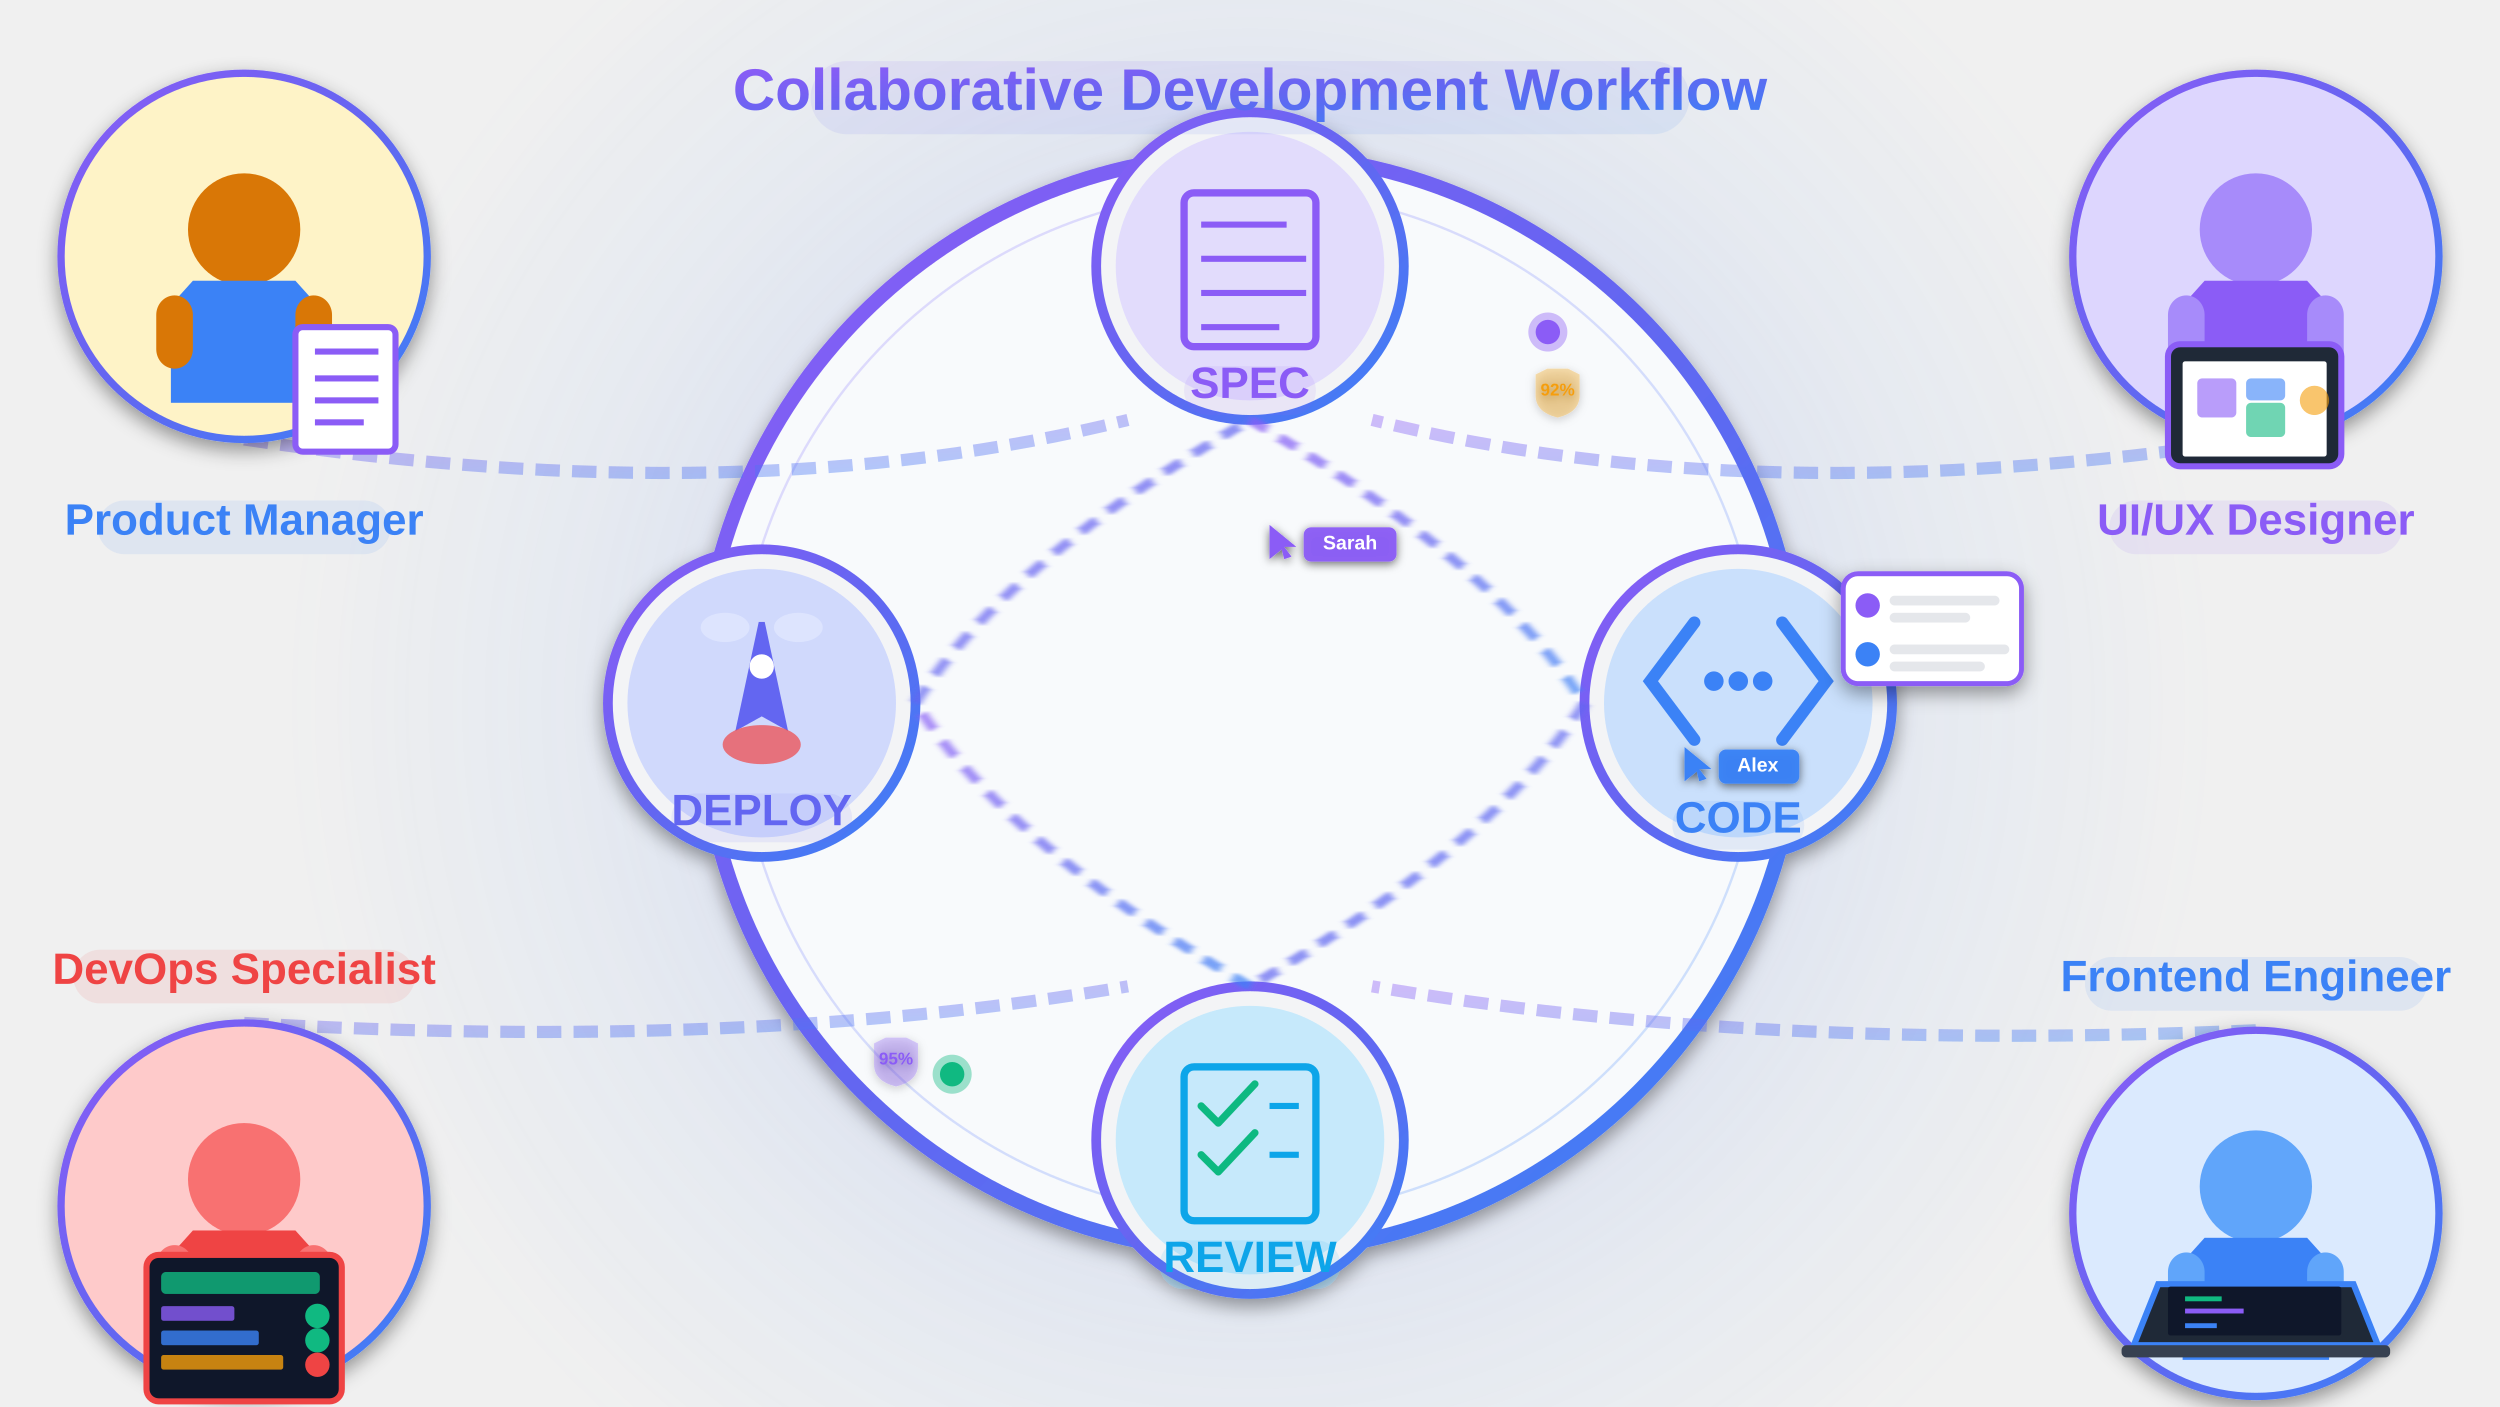
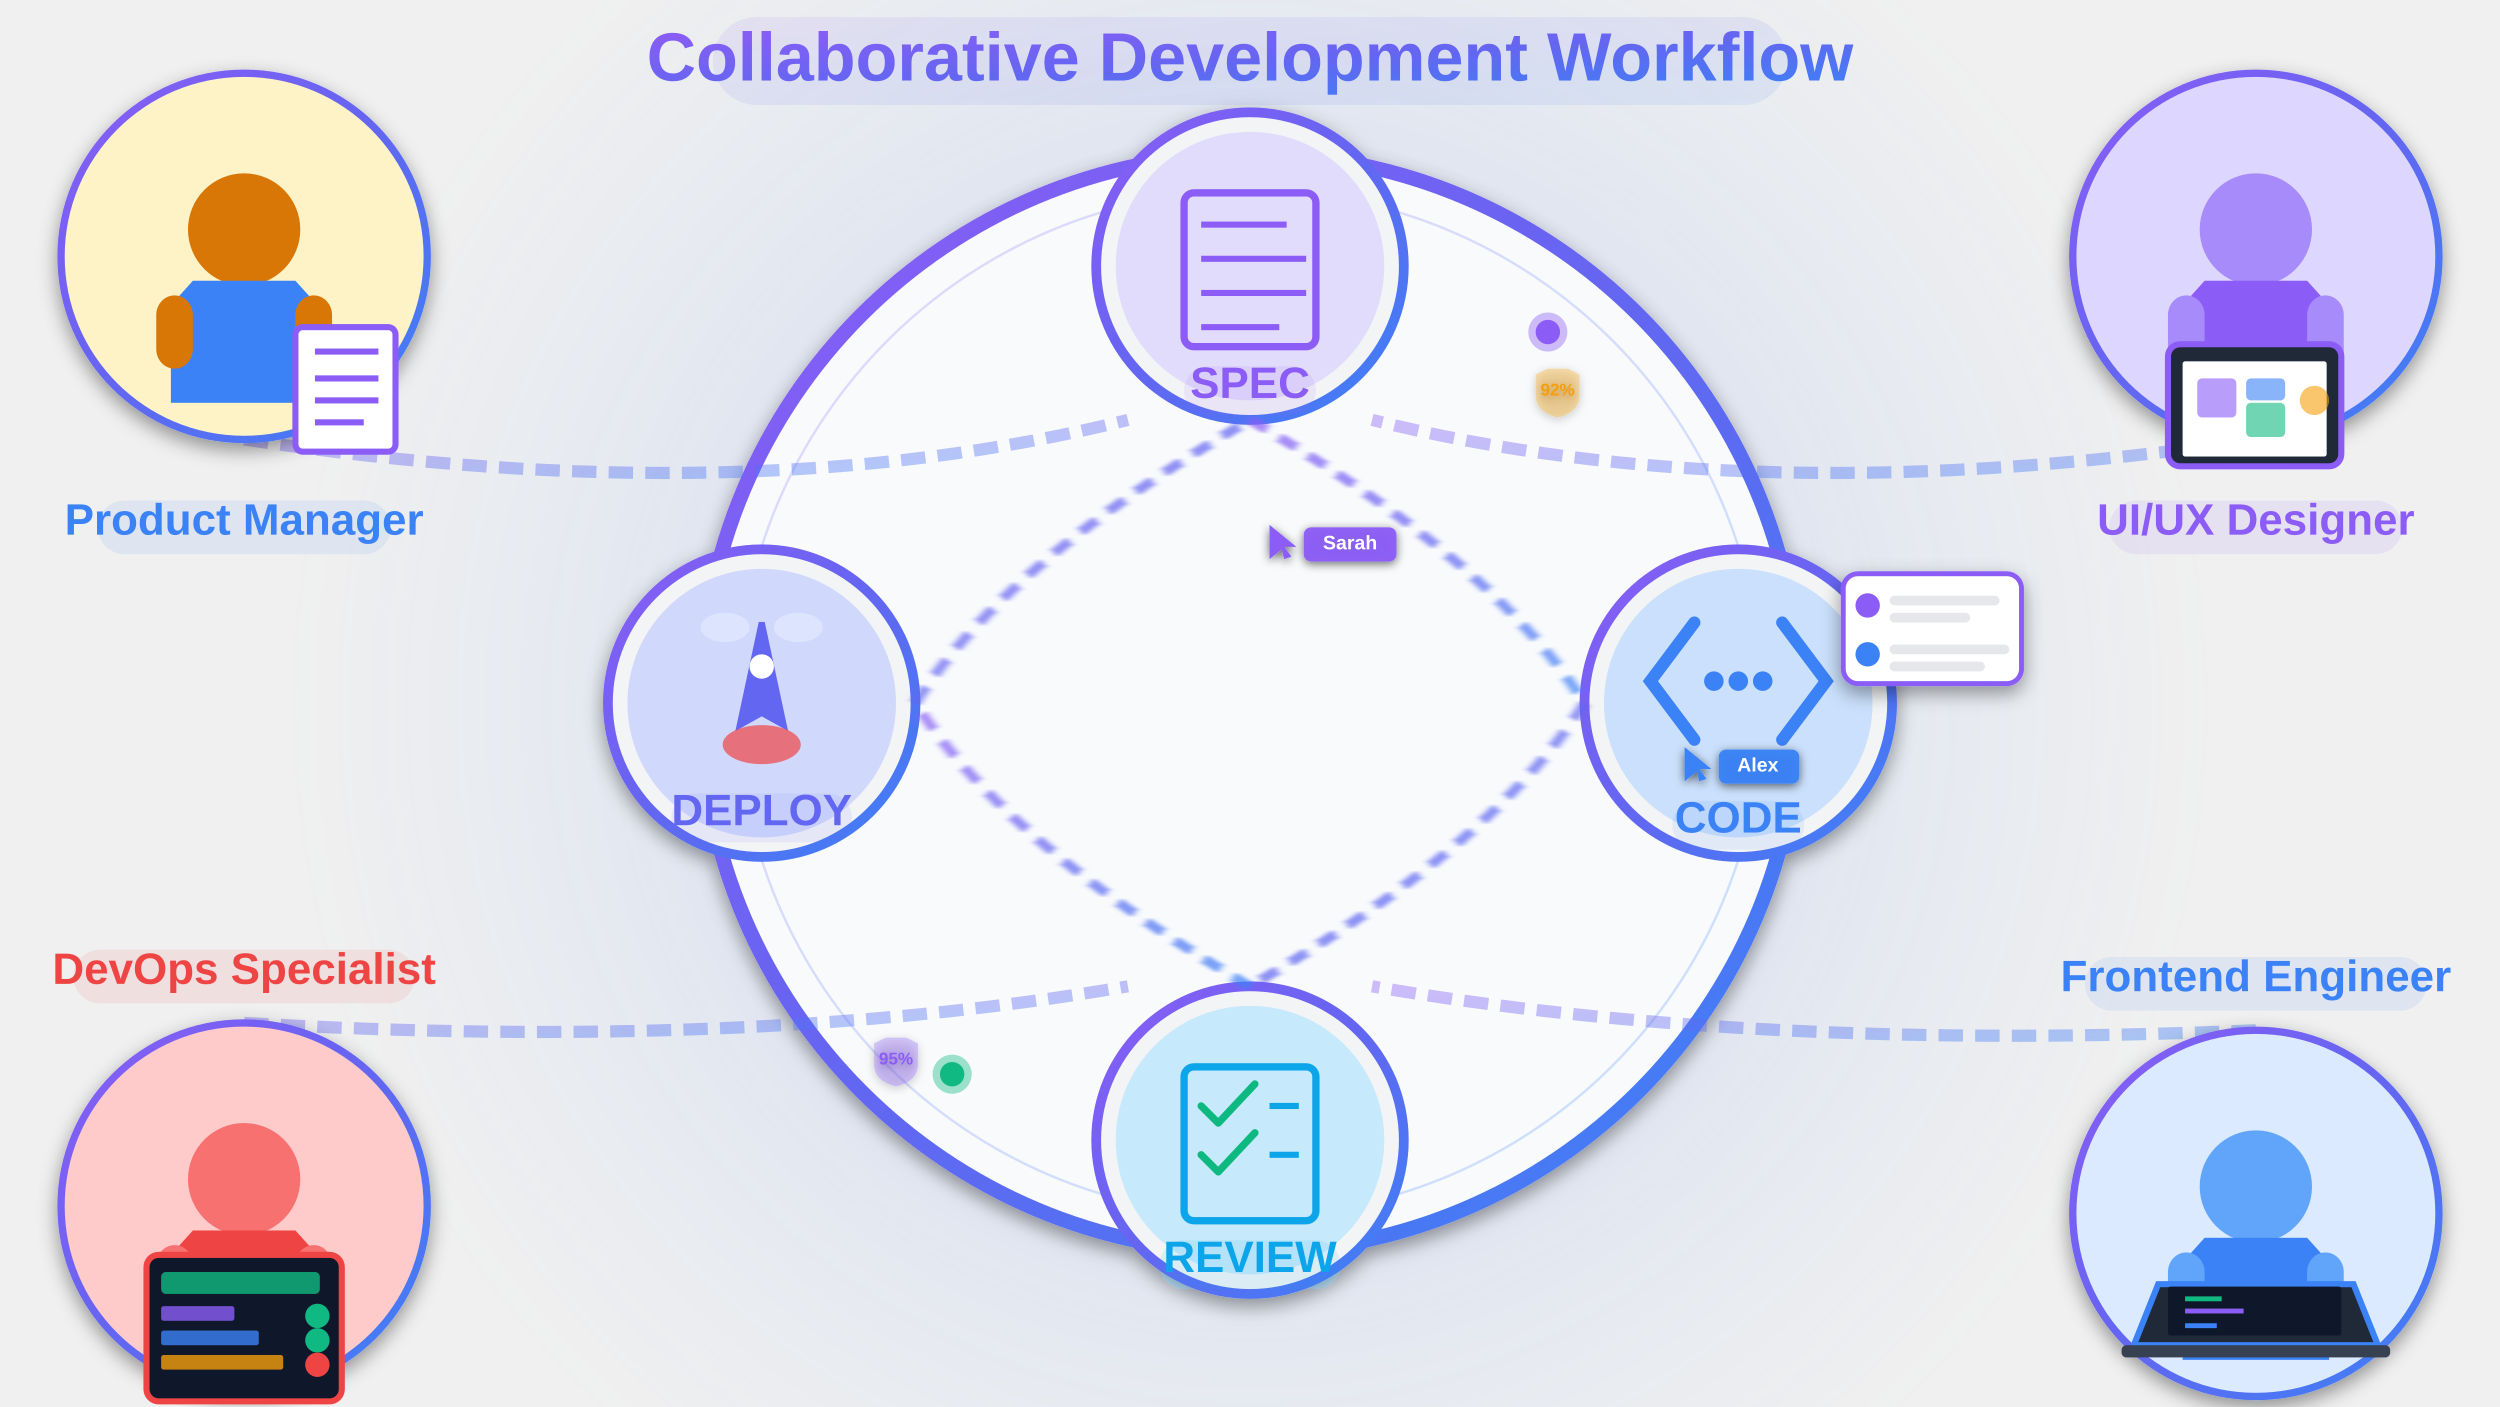
<svg xmlns="http://www.w3.org/2000/svg" viewBox="0 0 1024 576" width="1024" height="576">
  <defs>
    <linearGradient id="primaryGradient" x1="0%" y1="0%" x2="100%" y2="100%">
      <stop offset="0%" style="stop-color:#8b5cf6;stop-opacity:1" />
      <stop offset="50%" style="stop-color:#6366f1;stop-opacity:1" />
      <stop offset="100%" style="stop-color:#3b82f6;stop-opacity:1" />
    </linearGradient>
    <linearGradient id="secondaryGradient" x1="0%" y1="0%" x2="100%" y2="100%">
      <stop offset="0%" style="stop-color:#a78bfa;stop-opacity:1" />
      <stop offset="100%" style="stop-color:#60a5fa;stop-opacity:1" />
    </linearGradient>
    <radialGradient id="glowGradient" cx="50%" cy="50%" r="50%">
      <stop offset="0%" style="stop-color:#8b5cf6;stop-opacity:0.4" />
      <stop offset="70%" style="stop-color:#3b82f6;stop-opacity:0.1" />
      <stop offset="100%" style="stop-color:#3b82f6;stop-opacity:0" />
    </radialGradient>
    <filter id="softShadow" x="-50%" y="-50%" width="200%" height="200%">
      <feGaussianBlur in="SourceAlpha" stdDeviation="4" />
      <feOffset dx="0" dy="3" result="offsetblur" />
      <feComponentTransfer>
        <feFuncA type="linear" slope="0.4" />
      </feComponentTransfer>
      <feMerge>
        <feMergeNode />
        <feMergeNode in="SourceGraphic" />
      </feMerge>
    </filter>
    <filter id="motionBlur">
      <feGaussianBlur in="SourceGraphic" stdDeviation="1.5 0" />
    </filter>
    <filter id="professionalGlow" x="-50%" y="-50%" width="200%" height="200%">
      <feGaussianBlur in="SourceAlpha" stdDeviation="2" />
      <feOffset dx="0" dy="1" result="offsetblur" />
      <feComponentTransfer>
        <feFuncA type="linear" slope="0.6" />
      </feComponentTransfer>
      <feMerge>
        <feMergeNode />
        <feMergeNode in="SourceGraphic" />
      </feMerge>
    </filter>
  </defs>
  <circle cx="512" cy="288" r="400" fill="url(#glowGradient)" opacity="0.6" />
  <g id="centralWorkflow" filter="url(#softShadow)">
    <circle cx="512" cy="288" r="225" fill="#f8fafc" stroke="url(#primaryGradient)" stroke-width="6" />
    <circle cx="512" cy="288" r="210" fill="none" stroke="url(#secondaryGradient)" stroke-width="1" opacity="0.3" />
    <g id="workflowStages">
      <g id="specStage">
        <circle cx="512" cy="109" r="63" fill="#f3f4f6" stroke="url(#primaryGradient)" stroke-width="4" />
        <circle cx="512" cy="109" r="55" fill="#ddd6fe" opacity="0.8" />
        <rect x="485" y="79" width="54" height="63" rx="4" fill="none" stroke="#8b5cf6" stroke-width="3" />
        <line x1="492" y1="92" x2="527" y2="92" stroke="#8b5cf6" stroke-width="2.5" />
        <line x1="492" y1="106" x2="535" y2="106" stroke="#8b5cf6" stroke-width="2.5" />
        <line x1="492" y1="120" x2="535" y2="120" stroke="#8b5cf6" stroke-width="2.5" />
        <line x1="492" y1="134" x2="524" y2="134" stroke="#8b5cf6" stroke-width="2.5" />
        <rect x="485" y="150" width="54" height="20" rx="10" fill="#8b5cf6" opacity="0.1" />
        <text x="512" y="163" text-anchor="middle" font-family="Arial, sans-serif" font-size="18" font-weight="bold" fill="#8b5cf6">SPEC</text>
      </g>
      <g id="codeStage">
        <circle cx="712" cy="288" r="63" fill="#f3f4f6" stroke="url(#primaryGradient)" stroke-width="4" />
        <circle cx="712" cy="288" r="55" fill="#bfdbfe" opacity="0.8" />
        <path d="M 694 255 L 676 279 L 694 303" fill="none" stroke="#3b82f6" stroke-width="5" stroke-linecap="round" />
        <path d="M 730 255 L 748 279 L 730 303" fill="none" stroke="#3b82f6" stroke-width="5" stroke-linecap="round" />
        <circle cx="702" cy="279" r="4" fill="#3b82f6" />
        <circle cx="712" cy="279" r="4" fill="#3b82f6" />
        <circle cx="722" cy="279" r="4" fill="#3b82f6" />
        <rect x="685" y="328" width="54" height="20" rx="10" fill="#3b82f6" opacity="0.1" />
        <text x="712" y="341" text-anchor="middle" font-family="Arial, sans-serif" font-size="18" font-weight="bold" fill="#3b82f6">CODE</text>
      </g>
      <g id="reviewStage">
        <circle cx="512" cy="467" r="63" fill="#f3f4f6" stroke="url(#primaryGradient)" stroke-width="4" />
        <circle cx="512" cy="467" r="55" fill="#bae6fd" opacity="0.8" />
        <rect x="485" y="437" width="54" height="63" rx="4" fill="none" stroke="#0ea5e9" stroke-width="3" />
        <polyline points="492,453 499,460 514,444" fill="none" stroke="#10b981" stroke-width="3" stroke-linecap="round" stroke-linejoin="round" />
        <polyline points="492,473 499,480 514,464" fill="none" stroke="#10b981" stroke-width="3" stroke-linecap="round" stroke-linejoin="round" />
        <line x1="520" y1="453" x2="532" y2="453" stroke="#0ea5e9" stroke-width="2.5" />
        <line x1="520" y1="473" x2="532" y2="473" stroke="#0ea5e9" stroke-width="2.5" />
        <rect x="475" y="508" width="74" height="20" rx="10" fill="#0ea5e9" opacity="0.1" />
        <text x="512" y="521" text-anchor="middle" font-family="Arial, sans-serif" font-size="18" font-weight="bold" fill="#0ea5e9">REVIEW</text>
      </g>
      <g id="deployStage">
        <circle cx="312" cy="288" r="63" fill="#f3f4f6" stroke="url(#primaryGradient)" stroke-width="4" />
        <circle cx="312" cy="288" r="55" fill="#c7d2fe" opacity="0.8" />
        <path d="M 312 255 L 303 297 L 312 292 L 321 297 Z" fill="#6366f1" stroke="#6366f1" stroke-width="2.5" />
        <ellipse cx="312" cy="305" rx="16" ry="8" fill="#ef4444" opacity="0.7" />
        <circle cx="312" cy="273" r="5" fill="#ffffff" />
        <ellipse cx="327" cy="257" rx="10" ry="6" fill="#e0e7ff" opacity="0.8" />
        <ellipse cx="297" cy="257" rx="10" ry="6" fill="#e0e7ff" opacity="0.8" />
        <rect x="275" y="325" width="74" height="20" rx="10" fill="#6366f1" opacity="0.1" />
        <text x="312" y="338" text-anchor="middle" font-family="Arial, sans-serif" font-size="18" font-weight="bold" fill="#6366f1">DEPLOY</text>
      </g>
    </g>
    <g id="flowLines" opacity="0.7">
      <path d="M 512 172 Q 612 230 649 288" fill="none" stroke="url(#primaryGradient)" stroke-width="4" stroke-dasharray="8,6" filter="url(#motionBlur)">
        <animate attributeName="stroke-dashoffset" from="0" to="14" dur="1.5s" repeatCount="indefinite" />
      </path>
      <path d="M 649 288 Q 612 346 512 404" fill="none" stroke="url(#primaryGradient)" stroke-width="4" stroke-dasharray="8,6" filter="url(#motionBlur)">
        <animate attributeName="stroke-dashoffset" from="0" to="14" dur="1.5s" repeatCount="indefinite" />
      </path>
      <path d="M 512 404 Q 412 346 375 288" fill="none" stroke="url(#primaryGradient)" stroke-width="4" stroke-dasharray="8,6" filter="url(#motionBlur)">
        <animate attributeName="stroke-dashoffset" from="0" to="14" dur="1.5s" repeatCount="indefinite" />
      </path>
      <path d="M 375 288 Q 412 230 512 172" fill="none" stroke="url(#primaryGradient)" stroke-width="4" stroke-dasharray="8,6" filter="url(#motionBlur)">
        <animate attributeName="stroke-dashoffset" from="0" to="14" dur="1.5s" repeatCount="indefinite" />
      </path>
    </g>
  </g>
  <g id="qualityGates">
    <g transform="translate(630, 154)" filter="url(#professionalGlow)">
      <path d="M 0 0 L 4 -2 L 12 -2 L 16 0 L 16 8 Q 16 14 8 16 Q 0 14 0 8 Z" fill="#f59e0b" opacity="0.3" stroke="#f59e0b" stroke-width="2" />
      <text x="8" y="8" text-anchor="middle" font-family="Arial, sans-serif" font-size="7" font-weight="bold" fill="#f59e0b">92%</text>
    </g>
    <g transform="translate(359, 428)" filter="url(#professionalGlow)">
      <path d="M 0 0 L 4 -2 L 12 -2 L 16 0 L 16 8 Q 16 14 8 16 Q 0 14 0 8 Z" fill="#8b5cf6" opacity="0.3" stroke="#8b5cf6" stroke-width="2" />
      <text x="8" y="8" text-anchor="middle" font-family="Arial, sans-serif" font-size="7" font-weight="bold" fill="#8b5cf6">95%</text>
    </g>
  </g>
  <g id="integrationLines" opacity="0.4">
    <path d="M 100 180 Q 306 211 462 172" fill="none" stroke="url(#primaryGradient)" stroke-width="5" stroke-dasharray="10,5" />
    <path d="M 924 180 Q 718 211 562 172" fill="none" stroke="url(#primaryGradient)" stroke-width="5" stroke-dasharray="10,5" />
    <path d="M 924 422 Q 718 431 562 404" fill="none" stroke="url(#primaryGradient)" stroke-width="5" stroke-dasharray="10,5" />
    <path d="M 100 419 Q 306 431 462 404" fill="none" stroke="url(#primaryGradient)" stroke-width="5" stroke-dasharray="10,5" />
  </g>
  <g id="productManager" transform="translate(100, 105)">
    <circle cx="0" cy="0" r="75" fill="#fef3c7" filter="url(#softShadow)" stroke="url(#primaryGradient)" stroke-width="3" />
    <circle cx="0" cy="-11" r="23" fill="#d97706" />
    <path d="M -30 20 L -21 10 L 21 10 L 30 20 L 30 60 L -30 60 Z" fill="#3b82f6" />
    <rect x="-36" y="16" width="15" height="30" rx="8" fill="#d97706" />
    <rect x="21" y="16" width="15" height="30" rx="8" fill="#d97706" />
    <rect x="21" y="29" width="41" height="51" rx="3" fill="#ffffff" stroke="#8b5cf6" stroke-width="2.5" />
    <line x1="29" y1="39" x2="55" y2="39" stroke="#8b5cf6" stroke-width="2.5" />
    <line x1="29" y1="50" x2="55" y2="50" stroke="#8b5cf6" stroke-width="2.5" />
    <line x1="29" y1="59" x2="55" y2="59" stroke="#8b5cf6" stroke-width="2.5" />
    <line x1="29" y1="68" x2="49" y2="68" stroke="#8b5cf6" stroke-width="2.5" />
    <rect x="-60" y="100" width="120" height="22" rx="11" fill="#3b82f6" opacity="0.1" />
    <text x="0" y="114" text-anchor="middle" font-family="Arial, sans-serif" font-size="18" font-weight="700" fill="#3b82f6">Product Manager</text>
  </g>
  <g id="uiDesigner" transform="translate(924, 105)">
    <circle cx="0" cy="0" r="75" fill="#ddd6fe" filter="url(#softShadow)" stroke="url(#primaryGradient)" stroke-width="3" />
    <circle cx="0" cy="-11" r="23" fill="#a78bfa" />
    <path d="M -30 20 L -21 10 L 21 10 L 30 20 L 30 60 L -30 60 Z" fill="#8b5cf6" />
    <rect x="-36" y="16" width="15" height="30" rx="8" fill="#a78bfa" />
    <rect x="21" y="16" width="15" height="30" rx="8" fill="#a78bfa" />
    <rect x="-36" y="36" width="71" height="50" rx="5" fill="#1f2937" stroke="#8b5cf6" stroke-width="2.5" />
    <rect x="-30" y="43" width="59" height="39" rx="1" fill="#ffffff" />
    <rect x="-24" y="50" width="16" height="16" rx="2" fill="#8b5cf6" opacity="0.6" />
    <rect x="-4" y="50" width="16" height="9" rx="2" fill="#3b82f6" opacity="0.6" />
    <rect x="-4" y="60" width="16" height="14" rx="2" fill="#10b981" opacity="0.6" />
    <circle cx="24" cy="59" r="6" fill="#f59e0b" opacity="0.6" />
    <rect x="-60" y="100" width="120" height="22" rx="11" fill="#8b5cf6" opacity="0.1" />
    <text x="0" y="114" text-anchor="middle" font-family="Arial, sans-serif" font-size="18" font-weight="700" fill="#8b5cf6">UI/UX Designer</text>
  </g>
  <g id="frontendEngineer" transform="translate(924, 497)">
    <circle cx="0" cy="0" r="75" fill="#dbeafe" filter="url(#softShadow)" stroke="url(#primaryGradient)" stroke-width="3" />
    <circle cx="0" cy="-11" r="23" fill="#60a5fa" />
    <path d="M -30 20 L -21 10 L 21 10 L 30 20 L 30 60 L -30 60 Z" fill="#3b82f6" />
    <rect x="-36" y="16" width="15" height="30" rx="8" fill="#60a5fa" />
    <rect x="21" y="16" width="15" height="30" rx="8" fill="#60a5fa" />
    <path d="M -50 54 L -40 29 L 40 29 L 50 54 Z" fill="#1f2937" stroke="#3b82f6" stroke-width="2.5" />
    <rect x="-36" y="30" width="71" height="20" rx="1" fill="#0f172a" />
    <line x1="-29" y1="35" x2="-14" y2="35" stroke="#10b981" stroke-width="2" />
    <line x1="-29" y1="40" x2="-5" y2="40" stroke="#8b5cf6" stroke-width="2" />
    <line x1="-29" y1="46" x2="-16" y2="46" stroke="#3b82f6" stroke-width="2" />
    <rect x="-55" y="54" width="110" height="5" rx="2" fill="#374151" />
    <rect x="-70" y="-105" width="140" height="22" rx="11" fill="#3b82f6" opacity="0.1" />
    <text x="0" y="-91" text-anchor="middle" font-family="Arial, sans-serif" font-size="18" font-weight="700" fill="#3b82f6">Frontend Engineer</text>
  </g>
  <g id="devopsSpecialist" transform="translate(100, 494)">
    <circle cx="0" cy="0" r="75" fill="#fecaca" filter="url(#softShadow)" stroke="url(#primaryGradient)" stroke-width="3" />
    <circle cx="0" cy="-11" r="23" fill="#f87171" />
    <path d="M -30 20 L -21 10 L 21 10 L 30 20 L 30 60 L -30 60 Z" fill="#ef4444" />
    <rect x="-36" y="16" width="15" height="30" rx="8" fill="#f87171" />
    <rect x="21" y="16" width="15" height="30" rx="8" fill="#f87171" />
    <rect x="-40" y="20" width="80" height="60" rx="5" fill="#0f172a" stroke="#ef4444" stroke-width="2.5" />
    <rect x="-34" y="27" width="65" height="9" rx="2" fill="#10b981" opacity="0.8" />
    <rect x="-34" y="41" width="30" height="6" rx="1" fill="#8b5cf6" opacity="0.8" />
    <rect x="-34" y="51" width="40" height="6" rx="1" fill="#3b82f6" opacity="0.8" />
    <rect x="-34" y="61" width="50" height="6" rx="1" fill="#f59e0b" opacity="0.8" />
    <circle cx="30" cy="45" r="5" fill="#10b981" />
    <circle cx="30" cy="55" r="5" fill="#10b981" />
    <circle cx="30" cy="65" r="5" fill="#ef4444" />
    <rect x="-70" y="-105" width="140" height="22" rx="11" fill="#ef4444" opacity="0.1" />
    <text x="0" y="-91" text-anchor="middle" font-family="Arial, sans-serif" font-size="18" font-weight="700" fill="#ef4444">DevOps Specialist</text>
  </g>
  <g id="sharedCursors">
    <g transform="translate(520, 215)" filter="url(#professionalGlow)">
      <path d="M 0 0 L 0 14 L 5 10 L 6 14 L 9 13 L 6 9 L 11 9 Z" fill="#8b5cf6" />
      <rect x="14" y="1" width="38" height="14" rx="3" fill="#8b5cf6" opacity="0.95" />
      <text x="33" y="10" text-anchor="middle" font-family="Arial, sans-serif" font-size="8" font-weight="600" fill="#ffffff">Sarah</text>
    </g>
    <g transform="translate(690, 306)" filter="url(#professionalGlow)">
      <path d="M 0 0 L 0 14 L 5 10 L 6 14 L 9 13 L 6 9 L 11 9 Z" fill="#3b82f6" />
      <rect x="14" y="1" width="33" height="14" rx="3" fill="#3b82f6" opacity="0.95" />
      <text x="30" y="10" text-anchor="middle" font-family="Arial, sans-serif" font-size="8" font-weight="600" fill="#ffffff">Alex</text>
    </g>
  </g>
  <g id="commentThreads">
    <g transform="translate(755, 235)" filter="url(#softShadow)">
      <rect x="0" y="0" width="73" height="45" rx="6" fill="#ffffff" stroke="#8b5cf6" stroke-width="2" />
      <circle cx="10" cy="13" r="5" fill="#8b5cf6" />
      <rect x="19" y="9" width="45" height="4" rx="2" fill="#e5e7eb" />
      <rect x="19" y="16" width="33" height="4" rx="2" fill="#e5e7eb" />
      <circle cx="10" cy="33" r="5" fill="#3b82f6" />
      <rect x="19" y="29" width="49" height="4" rx="2" fill="#e5e7eb" />
      <rect x="19" y="36" width="39" height="4" rx="2" fill="#e5e7eb" />
    </g>
  </g>
  <g id="editIndicators">
    <g transform="translate(390, 440)">
      <circle cx="0" cy="0" r="8" fill="#10b981" opacity="0.4">
        <animate attributeName="r" values="8;15;8" dur="2.5s" repeatCount="indefinite" />
        <animate attributeName="opacity" values="0.4;0;0.4" dur="2.5s" repeatCount="indefinite" />
      </circle>
      <circle cx="0" cy="0" r="5" fill="#10b981" />
    </g>
    <g transform="translate(634, 136)">
      <circle cx="0" cy="0" r="8" fill="#8b5cf6" opacity="0.4">
        <animate attributeName="r" values="8;15;8" dur="2.5s" repeatCount="indefinite" />
        <animate attributeName="opacity" values="0.4;0;0.4" dur="2.5s" repeatCount="indefinite" />
      </circle>
      <circle cx="0" cy="0" r="5" fill="#8b5cf6" />
    </g>
  </g>
-   <g id="title" transform="translate(512, 40)">
-     <rect x="-180" y="-15" width="360" height="30" rx="15" fill="url(#primaryGradient)" opacity="0.1" />
-     <text x="0" y="5" text-anchor="middle" font-family="Arial, sans-serif" font-size="24" font-weight="800" fill="url(#primaryGradient)">Collaborative Development Workflow</text>
+   <g id="title" transform="translate(512, 25)">
+     <rect x="-220" y="-18" width="440" height="36" rx="18" fill="url(#primaryGradient)" opacity="0.1" />
+     <text x="0" y="8" text-anchor="middle" font-family="Arial, sans-serif" font-size="28" font-weight="800" fill="url(#primaryGradient)">Collaborative Development Workflow</text>
  </g>
</svg>
